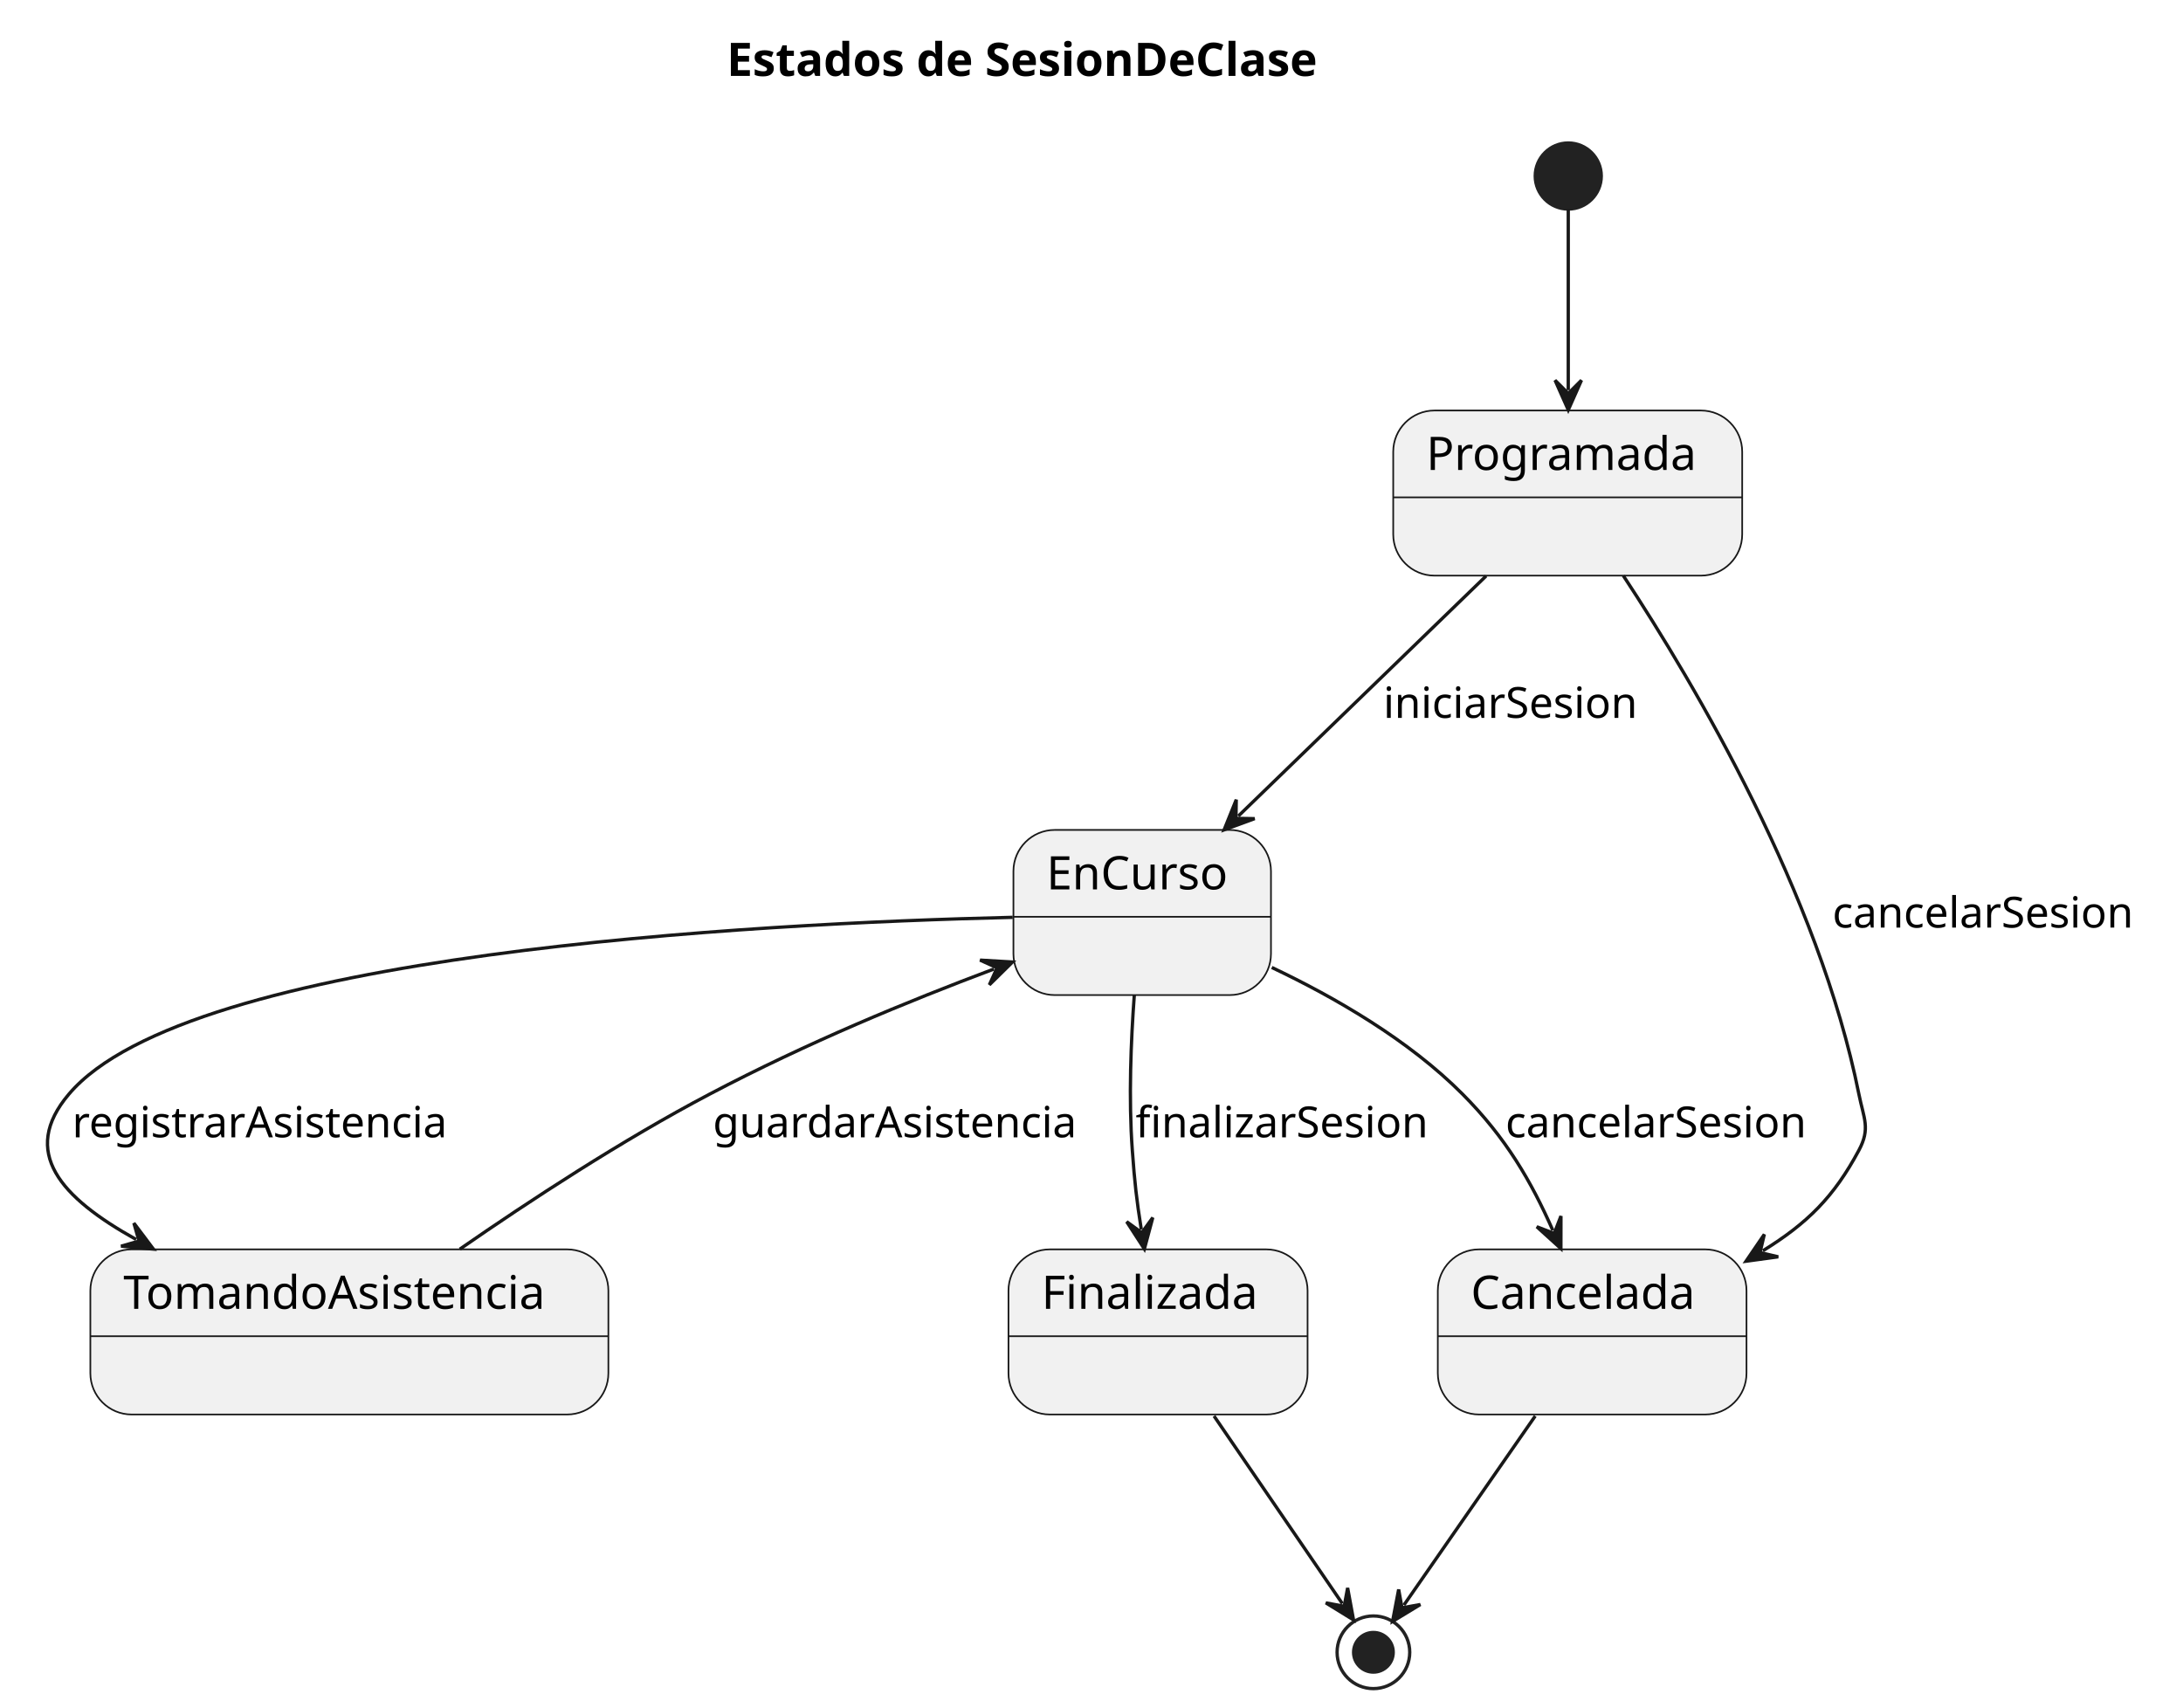
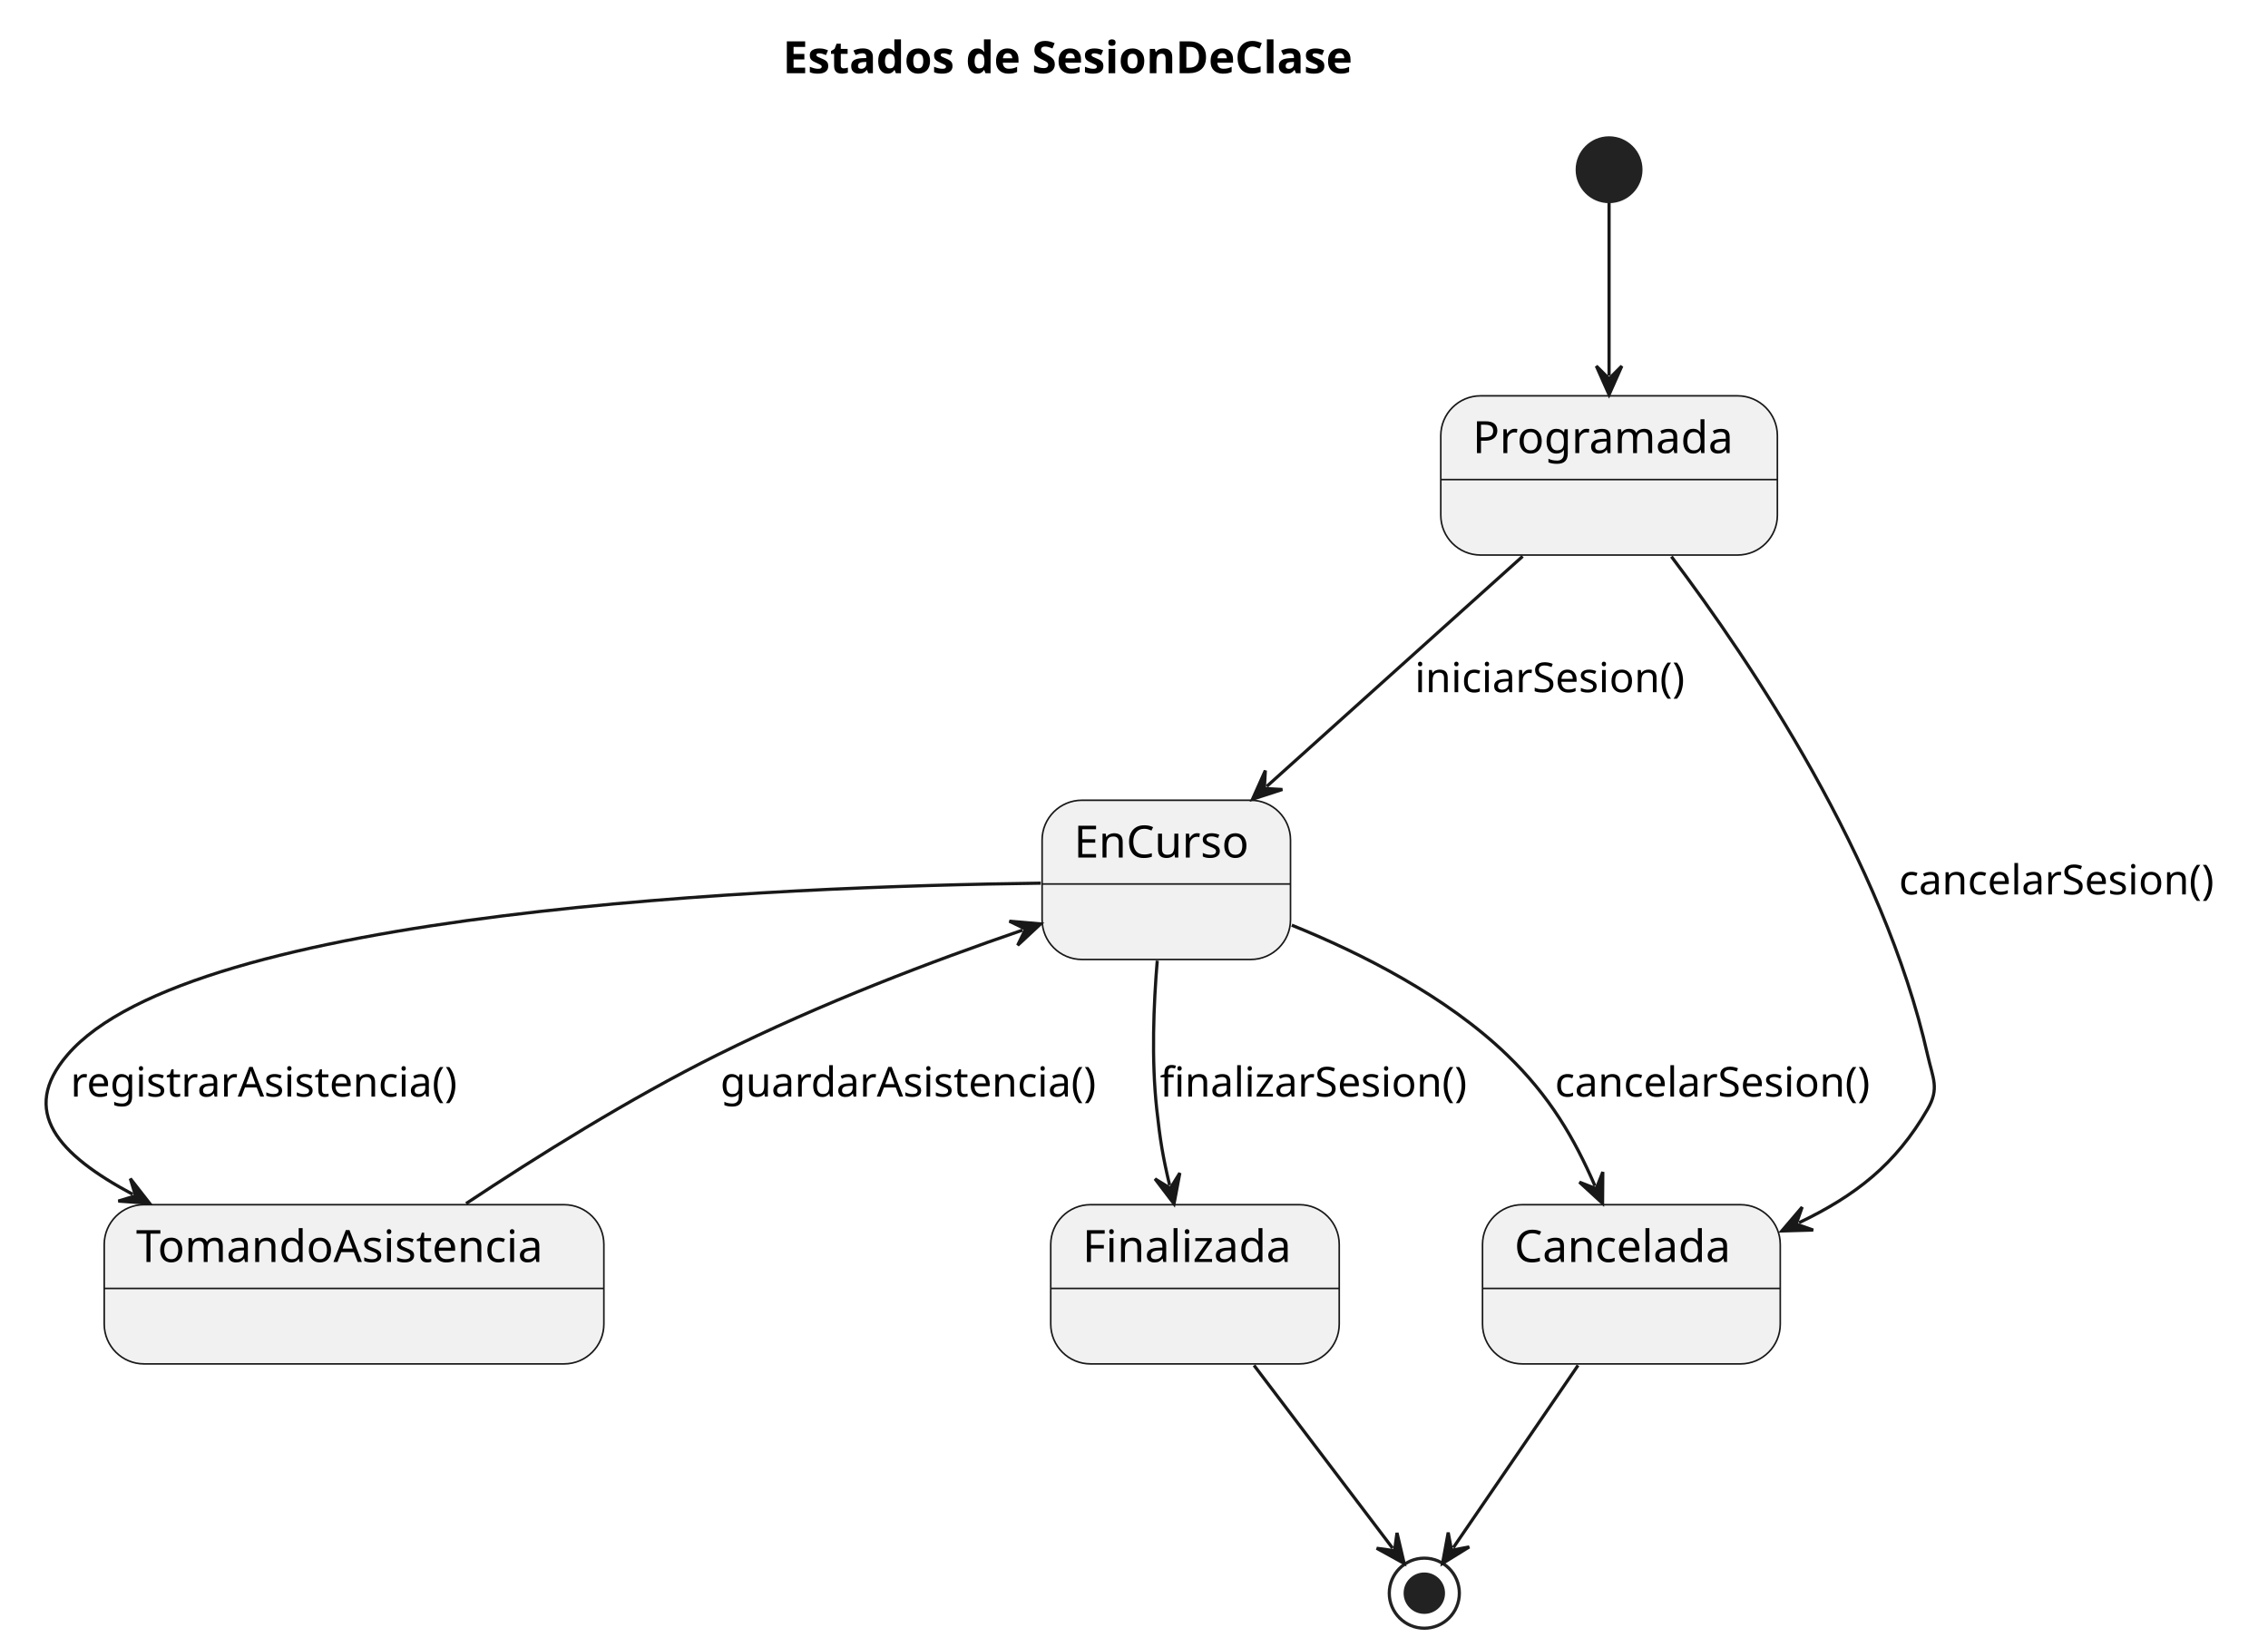
- <svg xmlns="http://www.w3.org/2000/svg" contentStyleType="text/css" data-diagram-type="STATE" height="517px" preserveAspectRatio="none" style="width:661px;height:517px;background:#FFFFFF;" version="1.1" viewBox="0 0 661 517" width="661px" zoomAndPan="magnify">
+ <svg xmlns="http://www.w3.org/2000/svg" contentStyleType="text/css" data-diagram-type="STATE" height="517px" preserveAspectRatio="none" style="width:712px;height:517px;background:#FFFFFF;" version="1.1" viewBox="0 0 712 517" width="712px" zoomAndPan="magnify">
  <defs />
  <g>
    <g class="title" data-source-line="1">
-       <text fill="#000000" font-family="sans-serif" font-size="14" font-weight="bold" lengthAdjust="spacing" textLength="207.033" x="220.038" y="22.995">Estados de SesionDeClase</text>
+       <text fill="#000000" font-family="sans-serif" font-size="14" font-weight="bold" lengthAdjust="spacing" textLength="207.033" x="245.75" y="22.995">Estados de SesionDeClase</text>
    </g>
-     <ellipse cx="474.86" cy="53.297" fill="#222222" rx="10" ry="10" style="stroke:#222222;stroke-width:1;" />
-     <g id="Programada">
-       <rect fill="#F1F1F1" height="50" rx="12.5" ry="12.5" style="stroke:#181818;stroke-width:0.5;" width="105.668" x="421.86" y="124.297" />
-       <line style="stroke:#181818;stroke-width:0.5;" x1="421.86" x2="527.528" y1="150.594" y2="150.594" />
-       <text fill="#000000" font-family="sans-serif" font-size="14" lengthAdjust="spacing" textLength="85.668" x="431.86" y="142.292">Programada</text>
+     <ellipse cx="505.14" cy="53.297" fill="#222222" rx="10" ry="10" style="stroke:#222222;stroke-width:1;" />
+     <g>
+       <rect fill="#F1F1F1" height="50" rx="12.5" ry="12.5" style="stroke:#181818;stroke-width:0.5;" width="105.668" x="452.31" y="124.297" />
+       <line style="stroke:#181818;stroke-width:0.5;" x1="452.31" x2="557.978" y1="150.594" y2="150.594" />
+       <text fill="#000000" font-family="sans-serif" font-size="14" lengthAdjust="spacing" textLength="85.668" x="462.31" y="142.292">Programada</text>
    </g>
-     <g id="EnCurso">
-       <rect fill="#F1F1F1" height="50" rx="12.5" ry="12.5" style="stroke:#181818;stroke-width:0.5;" width="77.982" x="306.86" y="251.297" />
-       <line style="stroke:#181818;stroke-width:0.5;" x1="306.86" x2="384.842" y1="277.594" y2="277.594" />
-       <text fill="#000000" font-family="sans-serif" font-size="14" lengthAdjust="spacing" textLength="57.982" x="316.86" y="269.292">EnCurso</text>
+     <g>
+       <rect fill="#F1F1F1" height="50" rx="12.5" ry="12.5" style="stroke:#181818;stroke-width:0.5;" width="77.982" x="327.15" y="251.297" />
+       <line style="stroke:#181818;stroke-width:0.5;" x1="327.15" x2="405.132" y1="277.594" y2="277.594" />
+       <text fill="#000000" font-family="sans-serif" font-size="14" lengthAdjust="spacing" textLength="57.982" x="337.15" y="269.292">EnCurso</text>
    </g>
-     <g id="Cancelada">
-       <rect fill="#F1F1F1" height="50" rx="12.5" ry="12.5" style="stroke:#181818;stroke-width:0.5;" width="93.473" x="435.36" y="378.297" />
-       <line style="stroke:#181818;stroke-width:0.5;" x1="435.36" x2="528.833" y1="404.594" y2="404.594" />
-       <text fill="#000000" font-family="sans-serif" font-size="14" lengthAdjust="spacing" textLength="73.473" x="445.36" y="396.292">Cancelada</text>
+     <g>
+       <rect fill="#F1F1F1" height="50" rx="12.5" ry="12.5" style="stroke:#181818;stroke-width:0.5;" width="93.473" x="465.41" y="378.297" />
+       <line style="stroke:#181818;stroke-width:0.5;" x1="465.41" x2="558.883" y1="404.594" y2="404.594" />
+       <text fill="#000000" font-family="sans-serif" font-size="14" lengthAdjust="spacing" textLength="73.473" x="475.41" y="396.292">Cancelada</text>
    </g>
-     <g id="TomandoAsistencia">
-       <rect fill="#F1F1F1" height="50" rx="12.5" ry="12.5" style="stroke:#181818;stroke-width:0.5;" width="156.856" x="27.36" y="378.297" />
-       <line style="stroke:#181818;stroke-width:0.5;" x1="27.36" x2="184.215" y1="404.594" y2="404.594" />
-       <text fill="#000000" font-family="sans-serif" font-size="14" lengthAdjust="spacing" textLength="136.856" x="37.36" y="396.292">TomandoAsistencia</text>
+     <g>
+       <rect fill="#F1F1F1" height="50" rx="12.5" ry="12.5" style="stroke:#181818;stroke-width:0.5;" width="156.856" x="32.72" y="378.297" />
+       <line style="stroke:#181818;stroke-width:0.5;" x1="32.72" x2="189.576" y1="404.594" y2="404.594" />
+       <text fill="#000000" font-family="sans-serif" font-size="14" lengthAdjust="spacing" textLength="136.856" x="42.72" y="396.292">TomandoAsistencia</text>
    </g>
-     <g id="Finalizada">
-       <rect fill="#F1F1F1" height="50" rx="12.5" ry="12.5" style="stroke:#181818;stroke-width:0.5;" width="90.567" x="305.36" y="378.297" />
-       <line style="stroke:#181818;stroke-width:0.5;" x1="305.36" x2="395.927" y1="404.594" y2="404.594" />
-       <text fill="#000000" font-family="sans-serif" font-size="14" lengthAdjust="spacing" textLength="70.567" x="315.36" y="396.292">Finalizada</text>
+     <g>
+       <rect fill="#F1F1F1" height="50" rx="12.5" ry="12.5" style="stroke:#181818;stroke-width:0.5;" width="90.567" x="329.86" y="378.297" />
+       <line style="stroke:#181818;stroke-width:0.5;" x1="329.86" x2="420.427" y1="404.594" y2="404.594" />
+       <text fill="#000000" font-family="sans-serif" font-size="14" lengthAdjust="spacing" textLength="70.567" x="339.86" y="396.292">Finalizada</text>
    </g>
-     <ellipse cx="415.86" cy="500.297" fill="none" rx="11" ry="11" style="stroke:#222222;stroke-width:1;" />
-     <ellipse cx="415.86" cy="500.297" fill="#222222" rx="6" ry="6" style="stroke:#222222;stroke-width:1;" />
-     <g class="link" data-entity-1=".start." data-entity-2="Programada" data-source-line="3" data-uid="lnk4" id="link_.start._Programada">
-       <path d="M474.86,63.307 C474.86,77.187 474.86,98.267 474.86,118.137" fill="none" id="*start*-to-Programada" style="stroke:#181818;stroke-width:1;" />
-       <polygon fill="#181818" points="474.86,124.137,478.86,115.137,474.86,119.137,470.86,115.137,474.86,124.137" style="stroke:#181818;stroke-width:1;" />
+     <ellipse cx="447.14" cy="500.297" fill="none" rx="11" ry="11" style="stroke:#222222;stroke-width:1;" />
+     <ellipse cx="447.14" cy="500.297" fill="#222222" rx="6" ry="6" style="stroke:#222222;stroke-width:1;" />
+     <g class="link" data-entity-1="ent0002" data-entity-2="ent0003" data-link-type="dependency" data-source-line="3" id="lnk4">
+       <path d="M505.14,63.657 C505.14,77.587 505.14,98.247 505.14,117.947" fill="none" id="*start*-to-Programada" style="stroke:#181818;stroke-width:1;" />
+       <polygon fill="#181818" points="505.14,123.947,509.14,114.947,505.14,118.947,501.14,114.947,505.14,123.947" style="stroke:#181818;stroke-width:1;" />
    </g>
-     <g class="link" data-entity-1="Programada" data-entity-2="EnCurso" data-source-line="5" data-uid="lnk6" id="link_Programada_EnCurso">
-       <path d="M449.99,174.397 C427.14,196.537 397.779,224.982 374.959,247.092" fill="none" id="Programada-to-EnCurso" style="stroke:#181818;stroke-width:1;" />
-       <polygon fill="#181818" points="370.65,251.267,379.897,247.877,374.241,247.788,374.33,242.131,370.65,251.267" style="stroke:#181818;stroke-width:1;" />
-       <text fill="#000000" font-family="sans-serif" font-size="13" lengthAdjust="spacing" textLength="82.361" x="418.86" y="217.364">iniciarSesion</text>
+     <g class="link" data-entity-1="ent0003" data-entity-2="ent0005" data-link-type="dependency" data-source-line="5" id="lnk6">
+       <path d="M478.01,174.697 C453.52,196.717 422.142,224.945 397.672,246.945" fill="none" id="Programada-to-EnCurso" style="stroke:#181818;stroke-width:1;" />
+       <polygon fill="#181818" points="393.21,250.957,402.577,247.914,396.928,247.614,397.228,241.965,393.21,250.957" style="stroke:#181818;stroke-width:1;" />
+       <text fill="#000000" font-family="sans-serif" font-size="13" lengthAdjust="spacing" textLength="92.504" x="444.14" y="217.364">iniciarSesion()</text>
    </g>
-     <g class="link" data-entity-1="Programada" data-entity-2="Cancelada" data-source-line="6" data-uid="lnk8" id="link_Programada_Cancelada">
-       <path d="M491.54,174.327 C513.51,207.707 550.75,270.827 562.86,331.297 C564.34,338.707 566.42,341.637 562.86,348.297 C555.28,362.457 547.272,370.379 533.782,378.729" fill="none" id="Programada-to-Cancelada" style="stroke:#181818;stroke-width:1;" />
-       <polygon fill="#181818" points="528.68,381.887,538.438,380.551,532.932,379.255,534.227,373.749,528.68,381.887" style="stroke:#181818;stroke-width:1;" />
-       <text fill="#000000" font-family="sans-serif" font-size="13" lengthAdjust="spacing" textLength="98.249" x="554.86" y="280.864">cancelarSesion</text>
+     <g class="link" data-entity-1="ent0003" data-entity-2="ent0007" data-link-type="dependency" data-source-line="6" id="lnk8">
+       <path d="M524.71,174.777 C549.71,207.927 591.39,269.997 605.14,331.297 C606.8,338.667 608.91,341.747 605.14,348.297 C595.08,365.767 582.371,375.524 564.781,383.954" fill="none" id="Programada-to-Cancelada" style="stroke:#181818;stroke-width:1;" />
+       <polygon fill="#181818" points="559.37,386.547,569.215,386.264,563.879,384.386,565.757,379.05,559.37,386.547" style="stroke:#181818;stroke-width:1;" />
+       <text fill="#000000" font-family="sans-serif" font-size="13" lengthAdjust="spacing" textLength="108.393" x="596.14" y="280.864">cancelarSesion()</text>
    </g>
-     <g class="link" data-entity-1="EnCurso" data-entity-2="TomandoAsistencia" data-source-line="8" data-uid="lnk10" id="link_EnCurso_TomandoAsistencia">
-       <path d="M306.64,277.757 C228.36,279.597 57.1,288.537 20.86,331.297 C6,348.827 18.298,362.538 41.218,375.298" fill="none" id="EnCurso-to-TomandoAsistencia" style="stroke:#181818;stroke-width:1;" />
-       <polygon fill="#181818" points="46.46,378.217,40.542,370.344,42.091,375.785,36.651,377.334,46.46,378.217" style="stroke:#181818;stroke-width:1;" />
-       <text fill="#000000" font-family="sans-serif" font-size="13" lengthAdjust="spacing" textLength="121.843" x="21.86" y="344.364">registrarAsistencia</text>
+     <g class="link" data-entity-1="ent0005" data-entity-2="ent0009" data-link-type="dependency" data-source-line="8" id="lnk10">
+       <path d="M326.74,277.337 C244.74,278.347 60.11,285.747 21.14,331.297 C6,348.987 18.208,362.509 41.678,375.049" fill="none" id="EnCurso-to-TomandoAsistencia" style="stroke:#181818;stroke-width:1;" />
+       <polygon fill="#181818" points="46.97,377.877,40.917,370.108,42.56,375.521,37.147,377.164,46.97,377.877" style="stroke:#181818;stroke-width:1;" />
+       <text fill="#000000" font-family="sans-serif" font-size="13" lengthAdjust="spacing" textLength="131.987" x="22.14" y="344.364">registrarAsistencia()</text>
    </g>
-     <g class="link" data-entity-1="TomandoAsistencia" data-entity-2="EnCurso" data-source-line="9" data-uid="lnk11" id="link_TomandoAsistencia_EnCurso">
-       <path d="M139.23,378.227 C160.32,363.617 188.47,345.177 214.86,331.297 C244.69,315.607 274.494,303.359 300.974,293.399" fill="none" id="TomandoAsistencia-to-EnCurso" style="stroke:#181818;stroke-width:1;" />
-       <polygon fill="#181818" points="306.59,291.287,296.758,290.711,301.91,293.047,299.574,298.199,306.59,291.287" style="stroke:#181818;stroke-width:1;" />
-       <text fill="#000000" font-family="sans-serif" font-size="13" lengthAdjust="spacing" textLength="117.476" x="215.86" y="344.364">guardarAsistencia</text>
+     <g class="link" data-entity-1="ent0009" data-entity-2="ent0005" data-link-type="dependency" data-source-line="9" id="lnk11">
+       <path d="M146.33,377.937 C168.36,363.307 197.69,344.947 225.14,331.297 C258.36,314.787 292.257,301.98 321.017,292.08" fill="none" id="TomandoAsistencia-to-EnCurso" style="stroke:#181818;stroke-width:1;" />
+       <polygon fill="#181818" points="326.69,290.127,316.878,289.274,321.962,291.754,319.482,296.838,326.69,290.127" style="stroke:#181818;stroke-width:1;" />
+       <text fill="#000000" font-family="sans-serif" font-size="13" lengthAdjust="spacing" textLength="127.62" x="226.14" y="344.364">guardarAsistencia()</text>
    </g>
-     <g class="link" data-entity-1="EnCurso" data-entity-2="Finalizada" data-source-line="11" data-uid="lnk13" id="link_EnCurso_Finalizada">
-       <path d="M343.46,301.307 C342.44,315.077 341.71,332.667 342.86,348.297 C343.58,358.127 344.104,362.95 345.574,372.26" fill="none" id="EnCurso-to-Finalizada" style="stroke:#181818;stroke-width:1;" />
-       <polygon fill="#181818" points="346.51,378.187,349.057,368.673,345.73,373.248,341.155,369.921,346.51,378.187" style="stroke:#181818;stroke-width:1;" />
-       <text fill="#000000" font-family="sans-serif" font-size="13" lengthAdjust="spacing" textLength="94.58" x="343.86" y="344.364">finalizarSesion</text>
+     <g class="link" data-entity-1="ent0005" data-entity-2="ent0012" data-link-type="dependency" data-source-line="11" id="lnk13">
+       <path d="M363.3,301.677 C362.15,315.407 361.45,332.847 363.14,348.297 C364.22,358.127 365.002,362.947 367.182,372.187" fill="none" id="EnCurso-to-Finalizada" style="stroke:#181818;stroke-width:1;" />
+       <polygon fill="#181818" points="368.56,378.027,370.387,368.349,367.412,373.161,362.6,370.186,368.56,378.027" style="stroke:#181818;stroke-width:1;" />
+       <text fill="#000000" font-family="sans-serif" font-size="13" lengthAdjust="spacing" textLength="104.724" x="364.14" y="344.364">finalizarSesion()</text>
    </g>
-     <g class="link" data-entity-1="EnCurso" data-entity-2="Cancelada" data-source-line="12" data-uid="lnk14" id="link_EnCurso_Cancelada">
-       <path d="M385.09,292.937 C404.22,302.007 426.55,314.897 442.86,331.297 C456.05,344.557 463.632,357.72 470.202,372.57" fill="none" id="EnCurso-to-Cancelada" style="stroke:#181818;stroke-width:1;" />
-       <polygon fill="#181818" points="472.63,378.057,472.647,368.208,470.607,373.484,465.331,371.445,472.63,378.057" style="stroke:#181818;stroke-width:1;" />
-       <text fill="#000000" font-family="sans-serif" font-size="13" lengthAdjust="spacing" textLength="98.249" x="455.86" y="344.364">cancelarSesion</text>
+     <g class="link" data-entity-1="ent0005" data-entity-2="ent0007" data-link-type="dependency" data-source-line="12" id="lnk14">
+       <path d="M405.53,290.527 C427.44,299.397 454.06,312.867 473.14,331.297 C486.6,344.287 494.205,357.446 500.705,372.376" fill="none" id="EnCurso-to-Cancelada" style="stroke:#181818;stroke-width:1;" />
+       <polygon fill="#181818" points="503.1,377.877,503.175,368.028,501.104,373.293,495.84,371.222,503.1,377.877" style="stroke:#181818;stroke-width:1;" />
+       <text fill="#000000" font-family="sans-serif" font-size="13" lengthAdjust="spacing" textLength="108.393" x="488.14" y="344.364">cancelarSesion()</text>
    </g>
-     <g class="link" data-entity-1="Finalizada" data-entity-2=".end." data-source-line="14" data-uid="lnk16" id="link_Finalizada_.end.">
-       <path d="M367.6,428.757 C381.44,448.997 396.921,471.626 406.45,485.546" fill="none" id="Finalizada-to-*end*" style="stroke:#181818;stroke-width:1;" />
-       <polygon fill="#181818" points="409.84,490.497,408.056,480.811,407.015,486.371,401.455,485.33,409.84,490.497" style="stroke:#181818;stroke-width:1;" />
+     <g class="link" data-entity-1="ent0012" data-entity-2="ent0015" data-link-type="dependency" data-source-line="14" id="lnk16">
+       <path d="M393.68,428.757 C409.18,449.217 426.757,472.394 437.187,486.164" fill="none" id="Finalizada-to-*end*" style="stroke:#181818;stroke-width:1;" />
+       <polygon fill="#181818" points="440.81,490.947,438.565,481.357,437.791,486.961,432.187,486.188,440.81,490.947" style="stroke:#181818;stroke-width:1;" />
    </g>
-     <g class="link" data-entity-1="Cancelada" data-entity-2=".end." data-source-line="15" data-uid="lnk17" id="link_Cancelada_.end.">
-       <path d="M464.86,428.757 C450.65,449.217 434.642,472.248 425.082,486.018" fill="none" id="Cancelada-to-*end*" style="stroke:#181818;stroke-width:1;" />
-       <polygon fill="#181818" points="421.66,490.947,430.078,485.835,424.512,486.84,423.507,481.273,421.66,490.947" style="stroke:#181818;stroke-width:1;" />
+     <g class="link" data-entity-1="ent0007" data-entity-2="ent0015" data-link-type="dependency" data-source-line="15" id="lnk17">
+       <path d="M495.4,428.757 C481.41,449.217 465.655,472.223 456.245,485.993" fill="none" id="Cancelada-to-*end*" style="stroke:#181818;stroke-width:1;" />
+       <polygon fill="#181818" points="452.86,490.947,461.24,485.773,455.681,486.819,454.635,481.259,452.86,490.947" style="stroke:#181818;stroke-width:1;" />
    </g>
  </g>
</svg>
